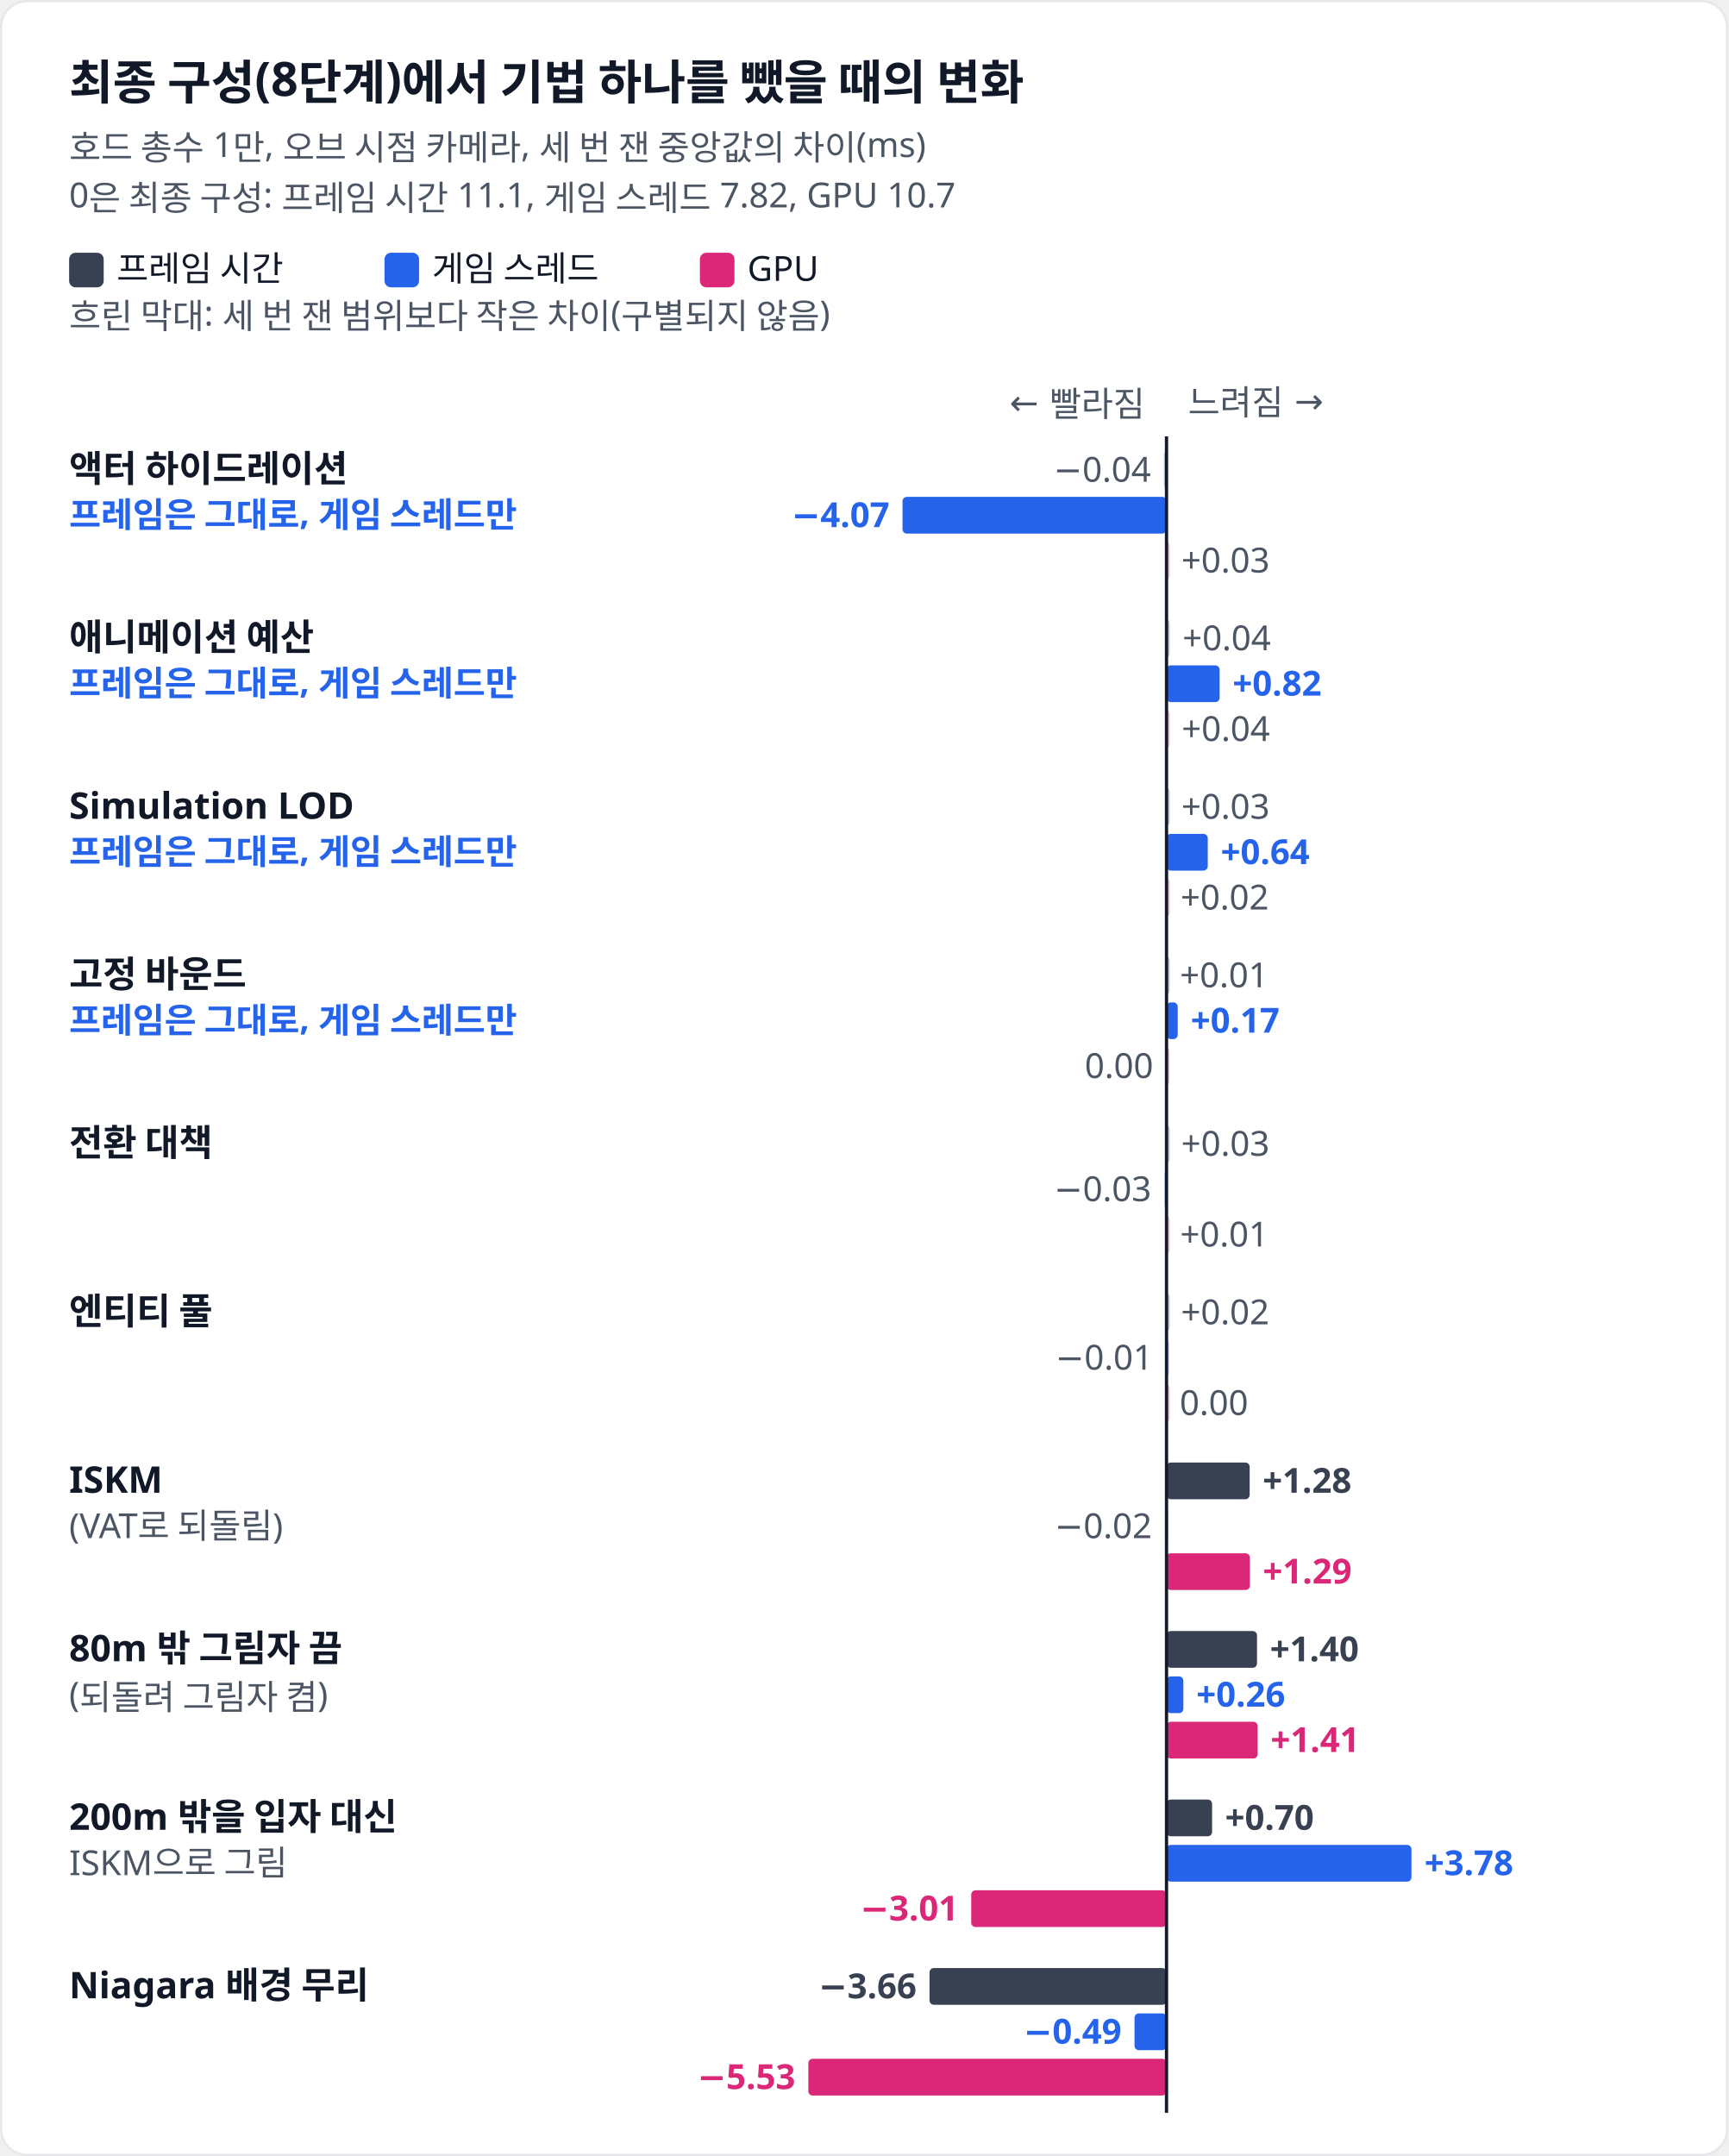
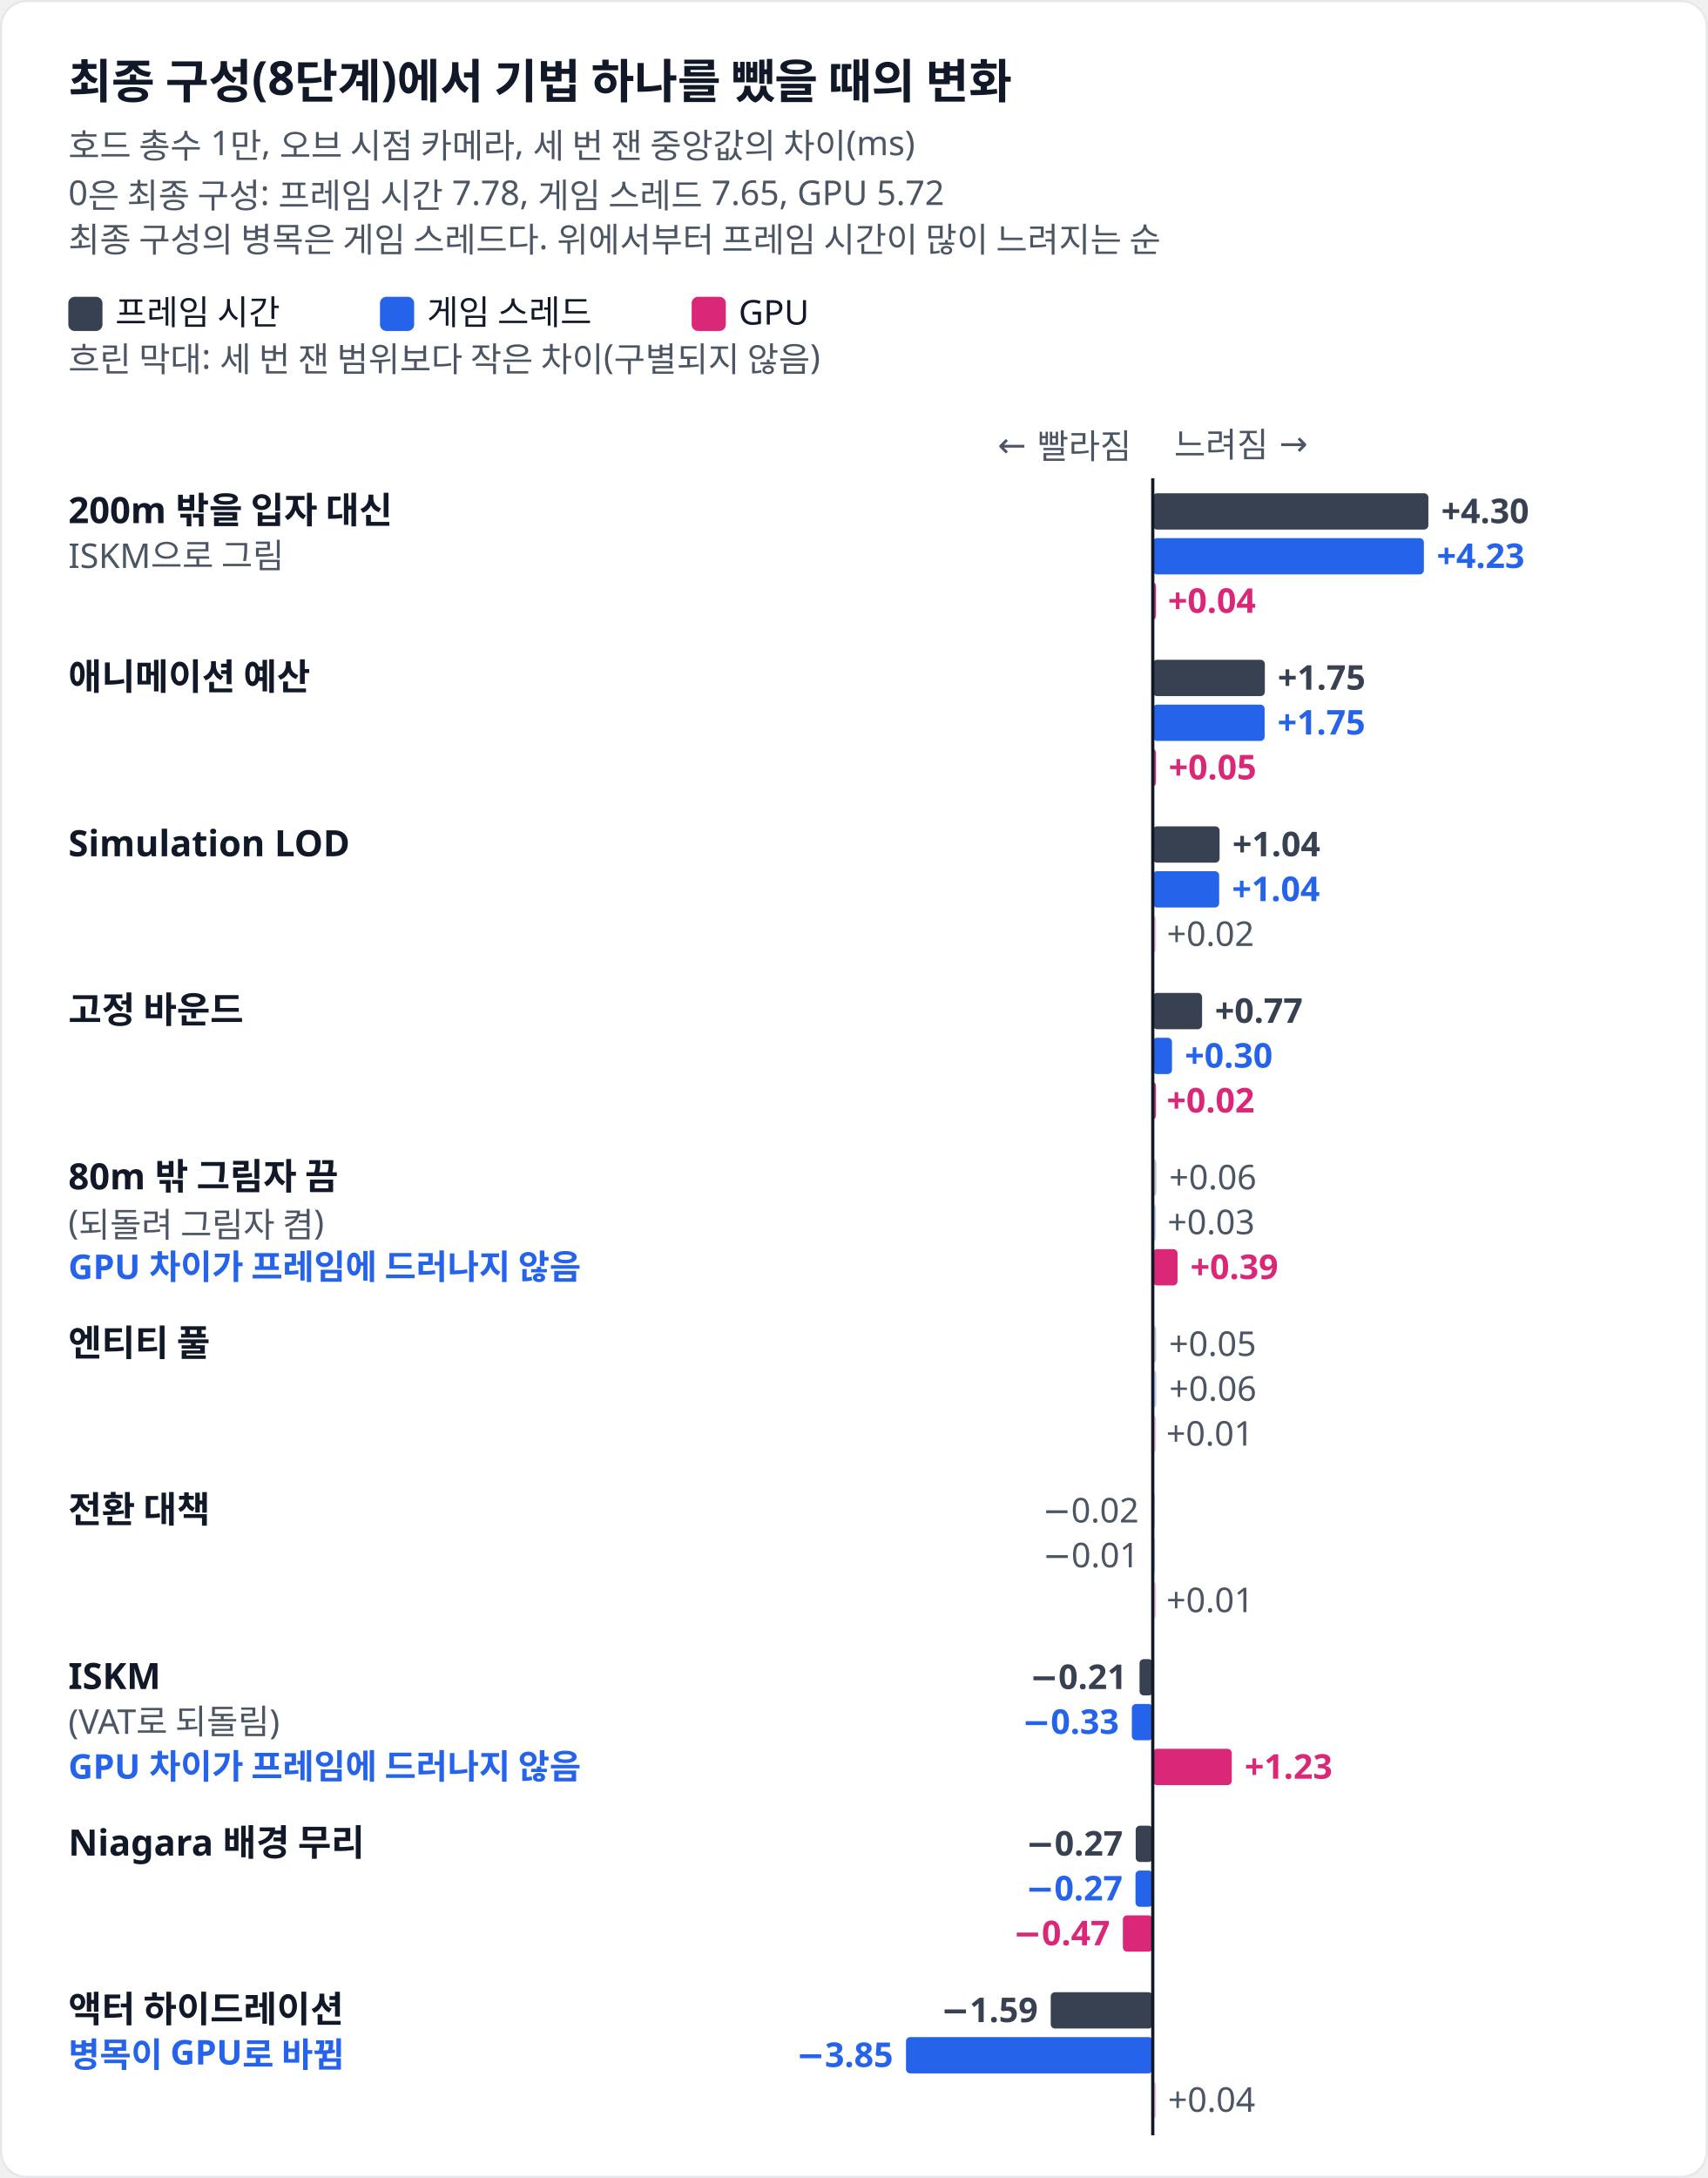
- <svg xmlns="http://www.w3.org/2000/svg" width="800" height="998" viewBox="0 0 800 998" font-family="Malgun Gothic, Apple SD Gothic Neo, Noto Sans KR, Segoe UI, sans-serif" font-size="16" fill="#111827">
-   <rect x="0.5" y="0.5" width="799" height="997" rx="12" fill="#ffffff" stroke="#e5e7eb" />
+ <svg xmlns="http://www.w3.org/2000/svg" width="800" height="1020" viewBox="0 0 800 1020" font-family="Malgun Gothic, Apple SD Gothic Neo, Noto Sans KR, Segoe UI, sans-serif" font-size="16" fill="#111827">
+   <rect x="0.5" y="0.5" width="799" height="1019" rx="12" fill="#ffffff" stroke="#e5e7eb" />
  <text x="32" y="46" font-size="22" font-weight="700">최종 구성(8단계)에서 기법 하나를 뺐을 때의 변화</text>
  <text x="32" y="74" font-size="16" fill="#4b5563">호드 총수 1만, 오브 시점 카메라, 세 번 잰 중앙값의 차이(ms)</text>
-   <text x="32" y="96" font-size="16" fill="#4b5563">0은 최종 구성: 프레임 시간 11.1, 게임 스레드 7.82, GPU 10.7</text>
-   <rect x="32" y="117" width="16" height="16" rx="3" fill="#374151" />
-   <text x="54" y="130" font-size="16">프레임 시간</text>
-   <rect x="178" y="117" width="16" height="16" rx="3" fill="#2563eb" />
-   <text x="200" y="130" font-size="16">게임 스레드</text>
-   <rect x="324" y="117" width="16" height="16" rx="3" fill="#db2777" />
-   <text x="346" y="130" font-size="16">GPU</text>
-   <text x="32" y="152" font-size="16" fill="#4b5563">흐린 막대: 세 번 잰 범위보다 작은 차이(구별되지 않음)</text>
-   <text x="530" y="192" text-anchor="end" font-size="16" fill="#4b5563">← 빨라짐</text>
-   <text x="550" y="192" font-size="16" fill="#4b5563">느려짐 →</text>
-   <text x="32" y="223" font-size="17" font-weight="700">액터 하이드레이션</text>
-   <text x="32" y="244" font-size="16" fill="#2563eb" font-weight="700">프레임은 그대로, 게임 스레드만</text>
-   <rect x="538.8" y="209" width="1.5" height="17" rx="2" fill="#374151" fill-opacity="0.3" />
-   <text x="532.8" y="223" text-anchor="end" font-size="16" fill="#4b5563">−0.04</text>
-   <rect x="417.8" y="230" width="122.2" height="17" rx="2" fill="#2563eb" fill-opacity="1" />
-   <text x="411.8" y="244" text-anchor="end" font-size="16" font-weight="700" fill="#2563eb">−4.07</text>
-   <rect x="540.0" y="251" width="1.5" height="17" rx="2" fill="#db2777" fill-opacity="0.3" />
-   <text x="546.9" y="265" text-anchor="start" font-size="16" fill="#4b5563">+0.03</text>
-   <text x="32" y="301" font-size="17" font-weight="700">애니메이션 예산</text>
-   <text x="32" y="322" font-size="16" fill="#2563eb" font-weight="700">프레임은 그대로, 게임 스레드만</text>
-   <rect x="540.0" y="287" width="1.5" height="17" rx="2" fill="#374151" fill-opacity="0.3" />
-   <text x="547.4" y="301" text-anchor="start" font-size="16" fill="#4b5563">+0.04</text>
-   <rect x="540.0" y="308" width="24.6" height="17" rx="2" fill="#2563eb" fill-opacity="1" />
-   <text x="570.6" y="322" text-anchor="start" font-size="16" font-weight="700" fill="#2563eb">+0.82</text>
-   <rect x="540.0" y="329" width="1.5" height="17" rx="2" fill="#db2777" fill-opacity="0.3" />
-   <text x="547.0" y="343" text-anchor="start" font-size="16" fill="#4b5563">+0.04</text>
-   <text x="32" y="379" font-size="17" font-weight="700">Simulation LOD</text>
-   <text x="32" y="400" font-size="16" fill="#2563eb" font-weight="700">프레임은 그대로, 게임 스레드만</text>
-   <rect x="540.0" y="365" width="1.5" height="17" rx="2" fill="#374151" fill-opacity="0.3" />
-   <text x="546.9" y="379" text-anchor="start" font-size="16" fill="#4b5563">+0.03</text>
-   <rect x="540.0" y="386" width="19.1" height="17" rx="2" fill="#2563eb" fill-opacity="1" />
-   <text x="565.1" y="400" text-anchor="start" font-size="16" font-weight="700" fill="#2563eb">+0.64</text>
-   <rect x="540.0" y="407" width="1.5" height="17" rx="2" fill="#db2777" fill-opacity="0.3" />
-   <text x="546.5" y="421" text-anchor="start" font-size="16" fill="#4b5563">+0.02</text>
-   <text x="32" y="457" font-size="17" font-weight="700">고정 바운드</text>
-   <text x="32" y="478" font-size="16" fill="#2563eb" font-weight="700">프레임은 그대로, 게임 스레드만</text>
-   <rect x="540.0" y="443" width="1.5" height="17" rx="2" fill="#374151" fill-opacity="0.3" />
-   <text x="546.2" y="457" text-anchor="start" font-size="16" fill="#4b5563">+0.01</text>
-   <rect x="540.0" y="464" width="5.2" height="17" rx="2" fill="#2563eb" fill-opacity="1" />
-   <text x="551.2" y="478" text-anchor="start" font-size="16" font-weight="700" fill="#2563eb">+0.17</text>
-   <rect x="539.9" y="485" width="1.5" height="17" rx="2" fill="#db2777" fill-opacity="0.3" />
-   <text x="533.9" y="499" text-anchor="end" font-size="16" fill="#4b5563">0.00</text>
-   <text x="32" y="535" font-size="17" font-weight="700">전환 대책</text>
-   <rect x="540.0" y="521" width="1.5" height="17" rx="2" fill="#374151" fill-opacity="0.3" />
-   <text x="546.8" y="535" text-anchor="start" font-size="16" fill="#4b5563">+0.03</text>
-   <rect x="539.0" y="542" width="1.5" height="17" rx="2" fill="#2563eb" fill-opacity="0.3" />
-   <text x="533.0" y="556" text-anchor="end" font-size="16" fill="#4b5563">−0.03</text>
-   <rect x="540.0" y="563" width="1.5" height="17" rx="2" fill="#db2777" fill-opacity="0.3" />
-   <text x="546.3" y="577" text-anchor="start" font-size="16" fill="#4b5563">+0.01</text>
-   <text x="32" y="613" font-size="17" font-weight="700">엔티티 풀</text>
-   <rect x="540.0" y="599" width="1.5" height="17" rx="2" fill="#374151" fill-opacity="0.3" />
-   <text x="546.7" y="613" text-anchor="start" font-size="16" fill="#4b5563">+0.02</text>
-   <rect x="539.7" y="620" width="1.5" height="17" rx="2" fill="#2563eb" fill-opacity="0.3" />
-   <text x="533.7" y="634" text-anchor="end" font-size="16" fill="#4b5563">−0.01</text>
-   <rect x="540.0" y="641" width="1.5" height="17" rx="2" fill="#db2777" fill-opacity="0.3" />
-   <text x="546.1" y="655" text-anchor="start" font-size="16" fill="#4b5563">0.00</text>
-   <text x="32" y="691" font-size="17" font-weight="700">ISKM</text>
-   <text x="32" y="712" font-size="16" fill="#4b5563">(VAT로 되돌림)</text>
-   <rect x="540.0" y="677" width="38.5" height="17" rx="2" fill="#374151" fill-opacity="1" />
-   <text x="584.5" y="691" text-anchor="start" font-size="16" font-weight="700" fill="#374151">+1.28</text>
-   <rect x="539.3" y="698" width="1.5" height="17" rx="2" fill="#2563eb" fill-opacity="0.3" />
-   <text x="533.3" y="712" text-anchor="end" font-size="16" fill="#4b5563">−0.02</text>
-   <rect x="540.0" y="719" width="38.6" height="17" rx="2" fill="#db2777" fill-opacity="1" />
-   <text x="584.6" y="733" text-anchor="start" font-size="16" font-weight="700" fill="#db2777">+1.29</text>
-   <text x="32" y="769" font-size="17" font-weight="700">80m 밖 그림자 끔</text>
-   <text x="32" y="790" font-size="16" fill="#4b5563">(되돌려 그림자 켬)</text>
-   <rect x="540.0" y="755" width="41.9" height="17" rx="2" fill="#374151" fill-opacity="1" />
-   <text x="587.9" y="769" text-anchor="start" font-size="16" font-weight="700" fill="#374151">+1.40</text>
-   <rect x="540.0" y="776" width="7.8" height="17" rx="2" fill="#2563eb" fill-opacity="1" />
-   <text x="553.8" y="790" text-anchor="start" font-size="16" font-weight="700" fill="#2563eb">+0.26</text>
-   <rect x="540.0" y="797" width="42.2" height="17" rx="2" fill="#db2777" fill-opacity="1" />
-   <text x="588.2" y="811" text-anchor="start" font-size="16" font-weight="700" fill="#db2777">+1.41</text>
-   <text x="32" y="847" font-size="17" font-weight="700">200m 밖을 입자 대신</text>
-   <text x="32" y="868" font-size="16" fill="#4b5563">ISKM으로 그림</text>
-   <rect x="540.0" y="833" width="21.1" height="17" rx="2" fill="#374151" fill-opacity="1" />
-   <text x="567.1" y="847" text-anchor="start" font-size="16" font-weight="700" fill="#374151">+0.70</text>
-   <rect x="540.0" y="854" width="113.4" height="17" rx="2" fill="#2563eb" fill-opacity="1" />
-   <text x="659.4" y="868" text-anchor="start" font-size="16" font-weight="700" fill="#2563eb">+3.78</text>
-   <rect x="449.6" y="875" width="90.4" height="17" rx="2" fill="#db2777" fill-opacity="1" />
-   <text x="443.6" y="889" text-anchor="end" font-size="16" font-weight="700" fill="#db2777">−3.01</text>
-   <text x="32" y="925" font-size="17" font-weight="700">Niagara 배경 무리</text>
-   <rect x="430.3" y="911" width="109.7" height="17" rx="2" fill="#374151" fill-opacity="1" />
-   <text x="424.3" y="925" text-anchor="end" font-size="16" font-weight="700" fill="#374151">−3.66</text>
-   <rect x="525.2" y="932" width="14.8" height="17" rx="2" fill="#2563eb" fill-opacity="1" />
-   <text x="519.2" y="946" text-anchor="end" font-size="16" font-weight="700" fill="#2563eb">−0.49</text>
-   <rect x="374.2" y="953" width="165.8" height="17" rx="2" fill="#db2777" fill-opacity="1" />
-   <text x="368.2" y="967" text-anchor="end" font-size="16" font-weight="700" fill="#db2777">−5.53</text>
-   <line x1="540" y1="202" x2="540" y2="978" stroke="#111827" stroke-width="1.5" />
+   <text x="32" y="96" font-size="16" fill="#4b5563">0은 최종 구성: 프레임 시간 7.78, 게임 스레드 7.65, GPU 5.72</text>
+   <text x="32" y="118" font-size="16" fill="#4b5563">최종 구성의 병목은 게임 스레드다. 위에서부터 프레임 시간이 많이 느려지는 순</text>
+   <rect x="32" y="139" width="16" height="16" rx="3" fill="#374151" />
+   <text x="54" y="152" font-size="16">프레임 시간</text>
+   <rect x="178" y="139" width="16" height="16" rx="3" fill="#2563eb" />
+   <text x="200" y="152" font-size="16">게임 스레드</text>
+   <rect x="324" y="139" width="16" height="16" rx="3" fill="#db2777" />
+   <text x="346" y="152" font-size="16">GPU</text>
+   <text x="32" y="174" font-size="16" fill="#4b5563">흐린 막대: 세 번 잰 범위보다 작은 차이(구별되지 않음)</text>
+   <text x="530" y="214" text-anchor="end" font-size="16" fill="#4b5563">← 빨라짐</text>
+   <text x="550" y="214" font-size="16" fill="#4b5563">느려짐 →</text>
+   <text x="32" y="245" font-size="17" font-weight="700">200m 밖을 입자 대신</text>
+   <text x="32" y="266" font-size="16" fill="#4b5563">ISKM으로 그림</text>
+   <rect x="540.0" y="231" width="129.1" height="17" rx="2" fill="#374151" fill-opacity="1" />
+   <text x="675.1" y="245" text-anchor="start" font-size="16" font-weight="700" fill="#374151">+4.30</text>
+   <rect x="540.0" y="252" width="127.0" height="17" rx="2" fill="#2563eb" fill-opacity="1" />
+   <text x="673.0" y="266" text-anchor="start" font-size="16" font-weight="700" fill="#2563eb">+4.23</text>
+   <rect x="540.0" y="273" width="1.5" height="17" rx="2" fill="#db2777" fill-opacity="1" />
+   <text x="547.1" y="287" text-anchor="start" font-size="16" font-weight="700" fill="#db2777">+0.04</text>
+   <text x="32" y="323" font-size="17" font-weight="700">애니메이션 예산</text>
+   <rect x="540.0" y="309" width="52.5" height="17" rx="2" fill="#374151" fill-opacity="1" />
+   <text x="598.5" y="323" text-anchor="start" font-size="16" font-weight="700" fill="#374151">+1.75</text>
+   <rect x="540.0" y="330" width="52.4" height="17" rx="2" fill="#2563eb" fill-opacity="1" />
+   <text x="598.4" y="344" text-anchor="start" font-size="16" font-weight="700" fill="#2563eb">+1.75</text>
+   <rect x="540.0" y="351" width="1.5" height="17" rx="2" fill="#db2777" fill-opacity="1" />
+   <text x="547.4" y="365" text-anchor="start" font-size="16" font-weight="700" fill="#db2777">+0.05</text>
+   <text x="32" y="401" font-size="17" font-weight="700">Simulation LOD</text>
+   <rect x="540.0" y="387" width="31.3" height="17" rx="2" fill="#374151" fill-opacity="1" />
+   <text x="577.3" y="401" text-anchor="start" font-size="16" font-weight="700" fill="#374151">+1.04</text>
+   <rect x="540.0" y="408" width="31.1" height="17" rx="2" fill="#2563eb" fill-opacity="1" />
+   <text x="577.1" y="422" text-anchor="start" font-size="16" font-weight="700" fill="#2563eb">+1.04</text>
+   <rect x="540.0" y="429" width="1.5" height="17" rx="2" fill="#db2777" fill-opacity="0.3" />
+   <text x="546.6" y="443" text-anchor="start" font-size="16" fill="#4b5563">+0.02</text>
+   <text x="32" y="479" font-size="17" font-weight="700">고정 바운드</text>
+   <rect x="540.0" y="465" width="23.1" height="17" rx="2" fill="#374151" fill-opacity="1" />
+   <text x="569.1" y="479" text-anchor="start" font-size="16" font-weight="700" fill="#374151">+0.77</text>
+   <rect x="540.0" y="486" width="9.0" height="17" rx="2" fill="#2563eb" fill-opacity="1" />
+   <text x="555.0" y="500" text-anchor="start" font-size="16" font-weight="700" fill="#2563eb">+0.30</text>
+   <rect x="540.0" y="507" width="1.5" height="17" rx="2" fill="#db2777" fill-opacity="1" />
+   <text x="546.5" y="521" text-anchor="start" font-size="16" font-weight="700" fill="#db2777">+0.02</text>
+   <text x="32" y="557" font-size="17" font-weight="700">80m 밖 그림자 끔</text>
+   <text x="32" y="578" font-size="16" fill="#4b5563">(되돌려 그림자 켬)</text>
+   <text x="32" y="599" font-size="16" fill="#2563eb" font-weight="700">GPU 차이가 프레임에 드러나지 않음</text>
+   <rect x="540.0" y="543" width="1.7" height="17" rx="2" fill="#374151" fill-opacity="0.3" />
+   <text x="547.7" y="557" text-anchor="start" font-size="16" fill="#4b5563">+0.06</text>
+   <rect x="540.0" y="564" width="1.5" height="17" rx="2" fill="#2563eb" fill-opacity="0.3" />
+   <text x="546.9" y="578" text-anchor="start" font-size="16" fill="#4b5563">+0.03</text>
+   <rect x="540.0" y="585" width="11.6" height="17" rx="2" fill="#db2777" fill-opacity="1" />
+   <text x="557.6" y="599" text-anchor="start" font-size="16" font-weight="700" fill="#db2777">+0.39</text>
+   <text x="32" y="635" font-size="17" font-weight="700">엔티티 풀</text>
+   <rect x="540.0" y="621" width="1.6" height="17" rx="2" fill="#374151" fill-opacity="0.3" />
+   <text x="547.6" y="635" text-anchor="start" font-size="16" fill="#4b5563">+0.05</text>
+   <rect x="540.0" y="642" width="1.7" height="17" rx="2" fill="#2563eb" fill-opacity="0.3" />
+   <text x="547.7" y="656" text-anchor="start" font-size="16" fill="#4b5563">+0.06</text>
+   <rect x="540.0" y="663" width="1.5" height="17" rx="2" fill="#db2777" fill-opacity="0.3" />
+   <text x="546.3" y="677" text-anchor="start" font-size="16" fill="#4b5563">+0.01</text>
+   <text x="32" y="713" font-size="17" font-weight="700">전환 대책</text>
+   <rect x="539.5" y="699" width="1.5" height="17" rx="2" fill="#374151" fill-opacity="0.3" />
+   <text x="533.5" y="713" text-anchor="end" font-size="16" fill="#4b5563">−0.02</text>
+   <rect x="539.6" y="720" width="1.5" height="17" rx="2" fill="#2563eb" fill-opacity="0.3" />
+   <text x="533.6" y="734" text-anchor="end" font-size="16" fill="#4b5563">−0.01</text>
+   <rect x="540.0" y="741" width="1.5" height="17" rx="2" fill="#db2777" fill-opacity="0.3" />
+   <text x="546.4" y="755" text-anchor="start" font-size="16" fill="#4b5563">+0.01</text>
+   <text x="32" y="791" font-size="17" font-weight="700">ISKM</text>
+   <text x="32" y="812" font-size="16" fill="#4b5563">(VAT로 되돌림)</text>
+   <text x="32" y="833" font-size="16" fill="#2563eb" font-weight="700">GPU 차이가 프레임에 드러나지 않음</text>
+   <rect x="533.8" y="777" width="6.2" height="17" rx="2" fill="#374151" fill-opacity="1" />
+   <text x="527.8" y="791" text-anchor="end" font-size="16" font-weight="700" fill="#374151">−0.21</text>
+   <rect x="530.2" y="798" width="9.8" height="17" rx="2" fill="#2563eb" fill-opacity="1" />
+   <text x="524.2" y="812" text-anchor="end" font-size="16" font-weight="700" fill="#2563eb">−0.33</text>
+   <rect x="540.0" y="819" width="37.0" height="17" rx="2" fill="#db2777" fill-opacity="1" />
+   <text x="583.0" y="833" text-anchor="start" font-size="16" font-weight="700" fill="#db2777">+1.23</text>
+   <text x="32" y="869" font-size="17" font-weight="700">Niagara 배경 무리</text>
+   <rect x="532.0" y="855" width="8.0" height="17" rx="2" fill="#374151" fill-opacity="1" />
+   <text x="526.0" y="869" text-anchor="end" font-size="16" font-weight="700" fill="#374151">−0.27</text>
+   <rect x="531.9" y="876" width="8.1" height="17" rx="2" fill="#2563eb" fill-opacity="1" />
+   <text x="525.9" y="890" text-anchor="end" font-size="16" font-weight="700" fill="#2563eb">−0.27</text>
+   <rect x="526.0" y="897" width="14.0" height="17" rx="2" fill="#db2777" fill-opacity="1" />
+   <text x="520.0" y="911" text-anchor="end" font-size="16" font-weight="700" fill="#db2777">−0.47</text>
+   <text x="32" y="947" font-size="17" font-weight="700">액터 하이드레이션</text>
+   <text x="32" y="968" font-size="16" fill="#2563eb" font-weight="700">병목이 GPU로 바뀜</text>
+   <rect x="492.2" y="933" width="47.8" height="17" rx="2" fill="#374151" fill-opacity="1" />
+   <text x="486.2" y="947" text-anchor="end" font-size="16" font-weight="700" fill="#374151">−1.59</text>
+   <rect x="424.4" y="954" width="115.6" height="17" rx="2" fill="#2563eb" fill-opacity="1" />
+   <text x="418.4" y="968" text-anchor="end" font-size="16" font-weight="700" fill="#2563eb">−3.85</text>
+   <rect x="540.0" y="975" width="1.5" height="17" rx="2" fill="#db2777" fill-opacity="0.3" />
+   <text x="547.1" y="989" text-anchor="start" font-size="16" fill="#4b5563">+0.04</text>
+   <line x1="540" y1="224" x2="540" y2="1000" stroke="#111827" stroke-width="1.5" />
</svg>
